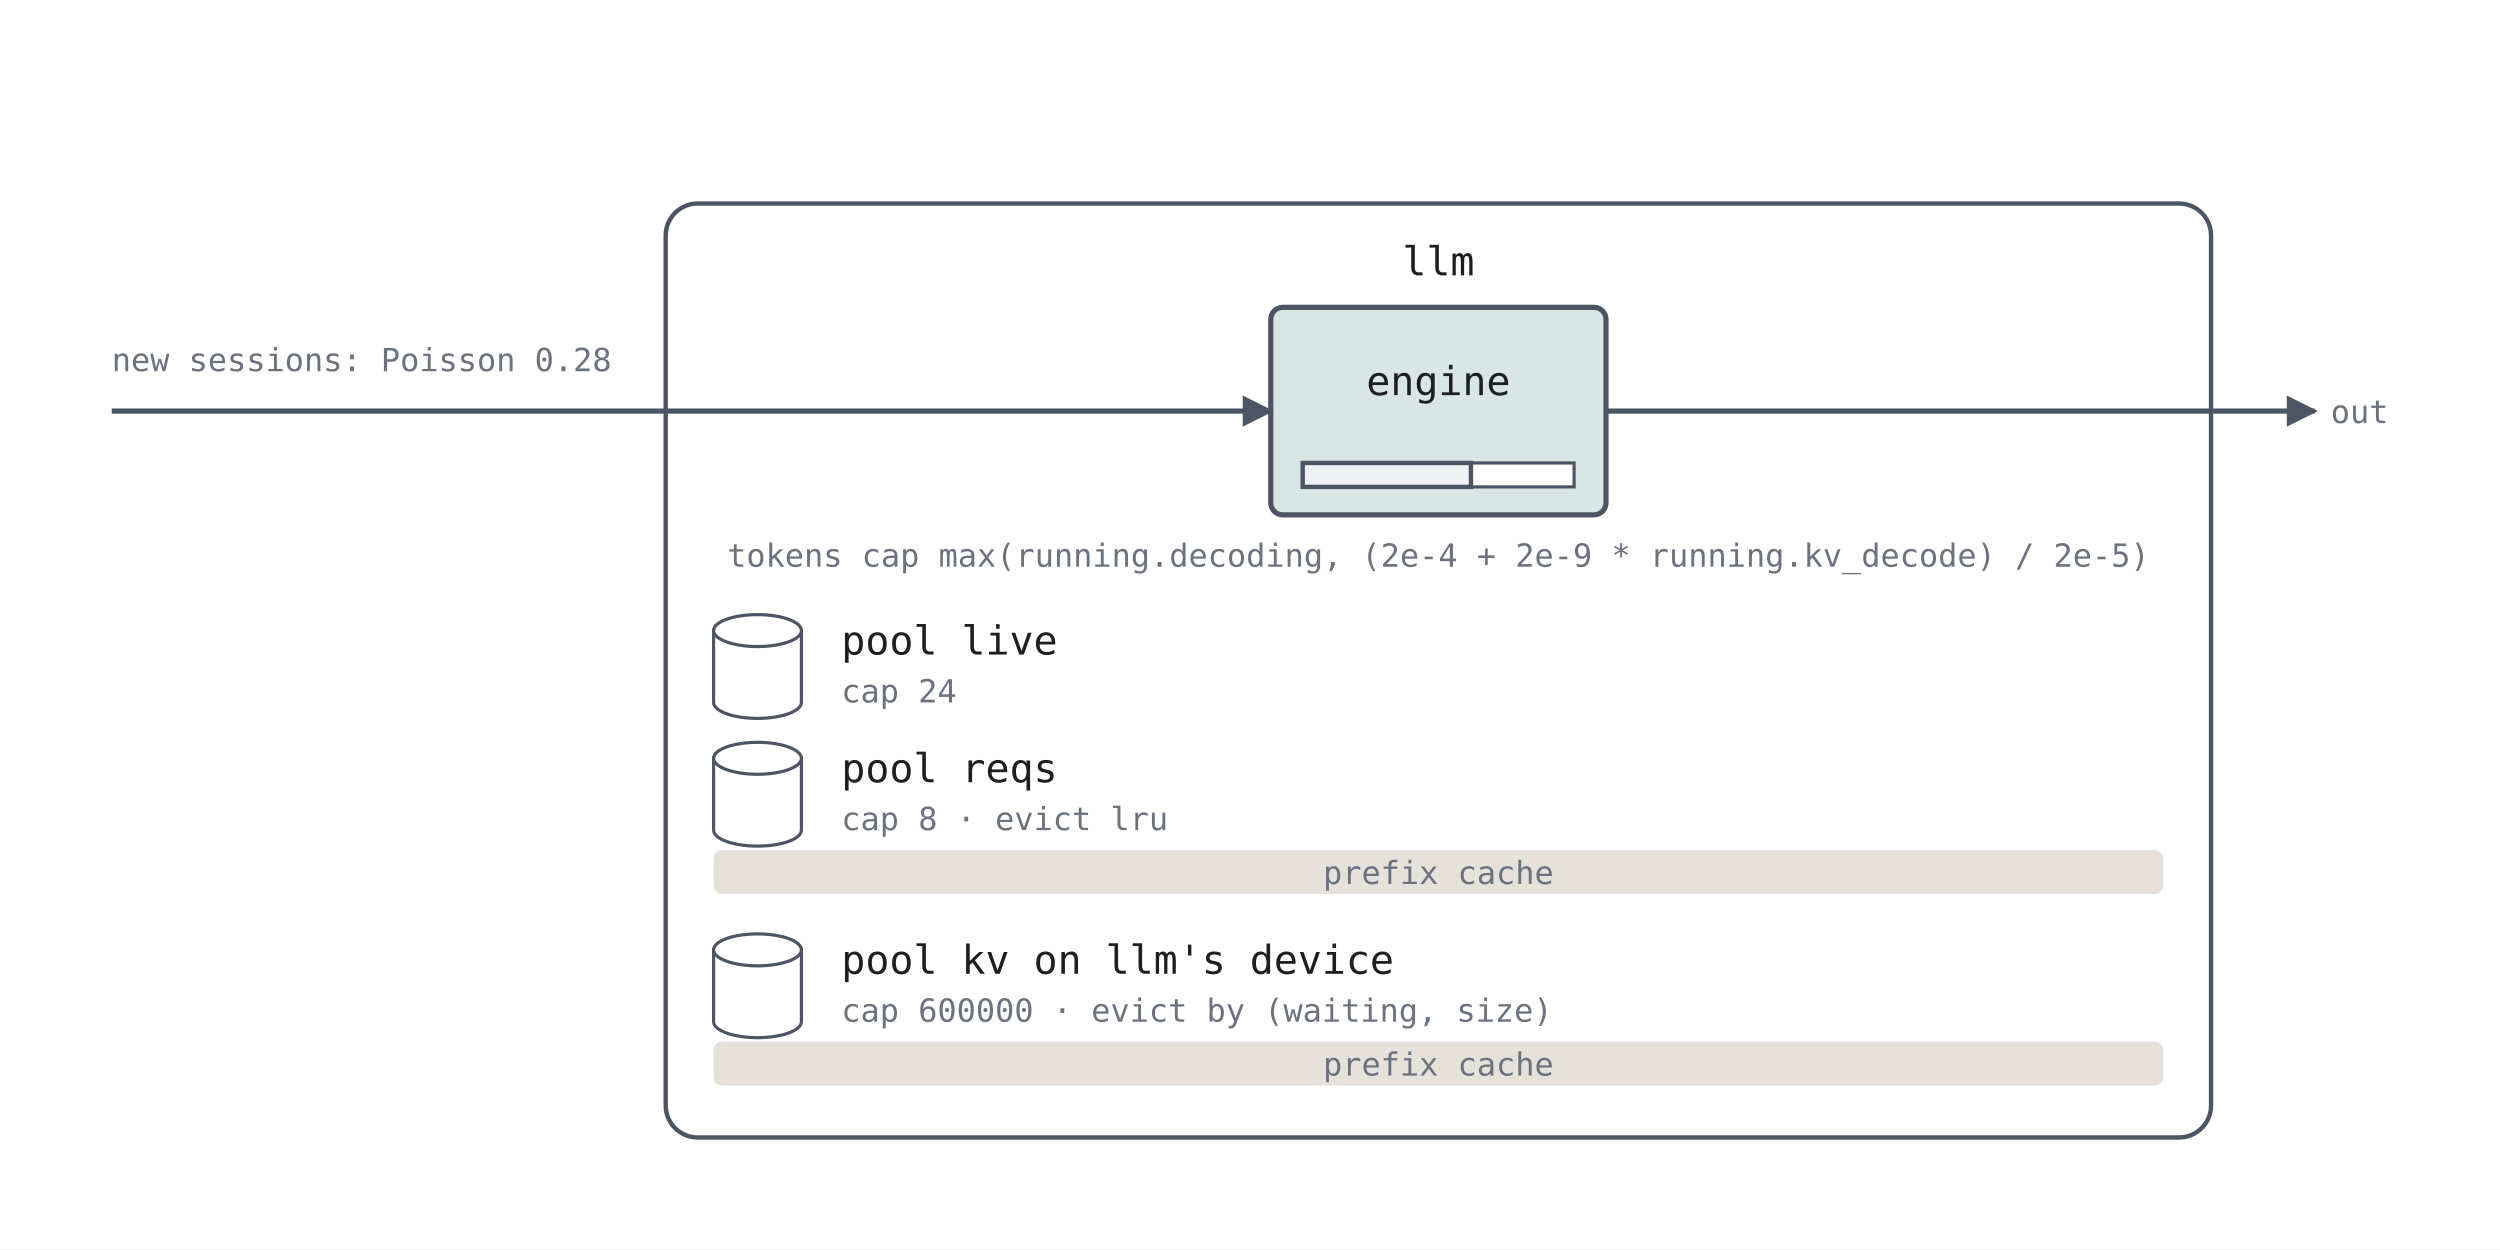
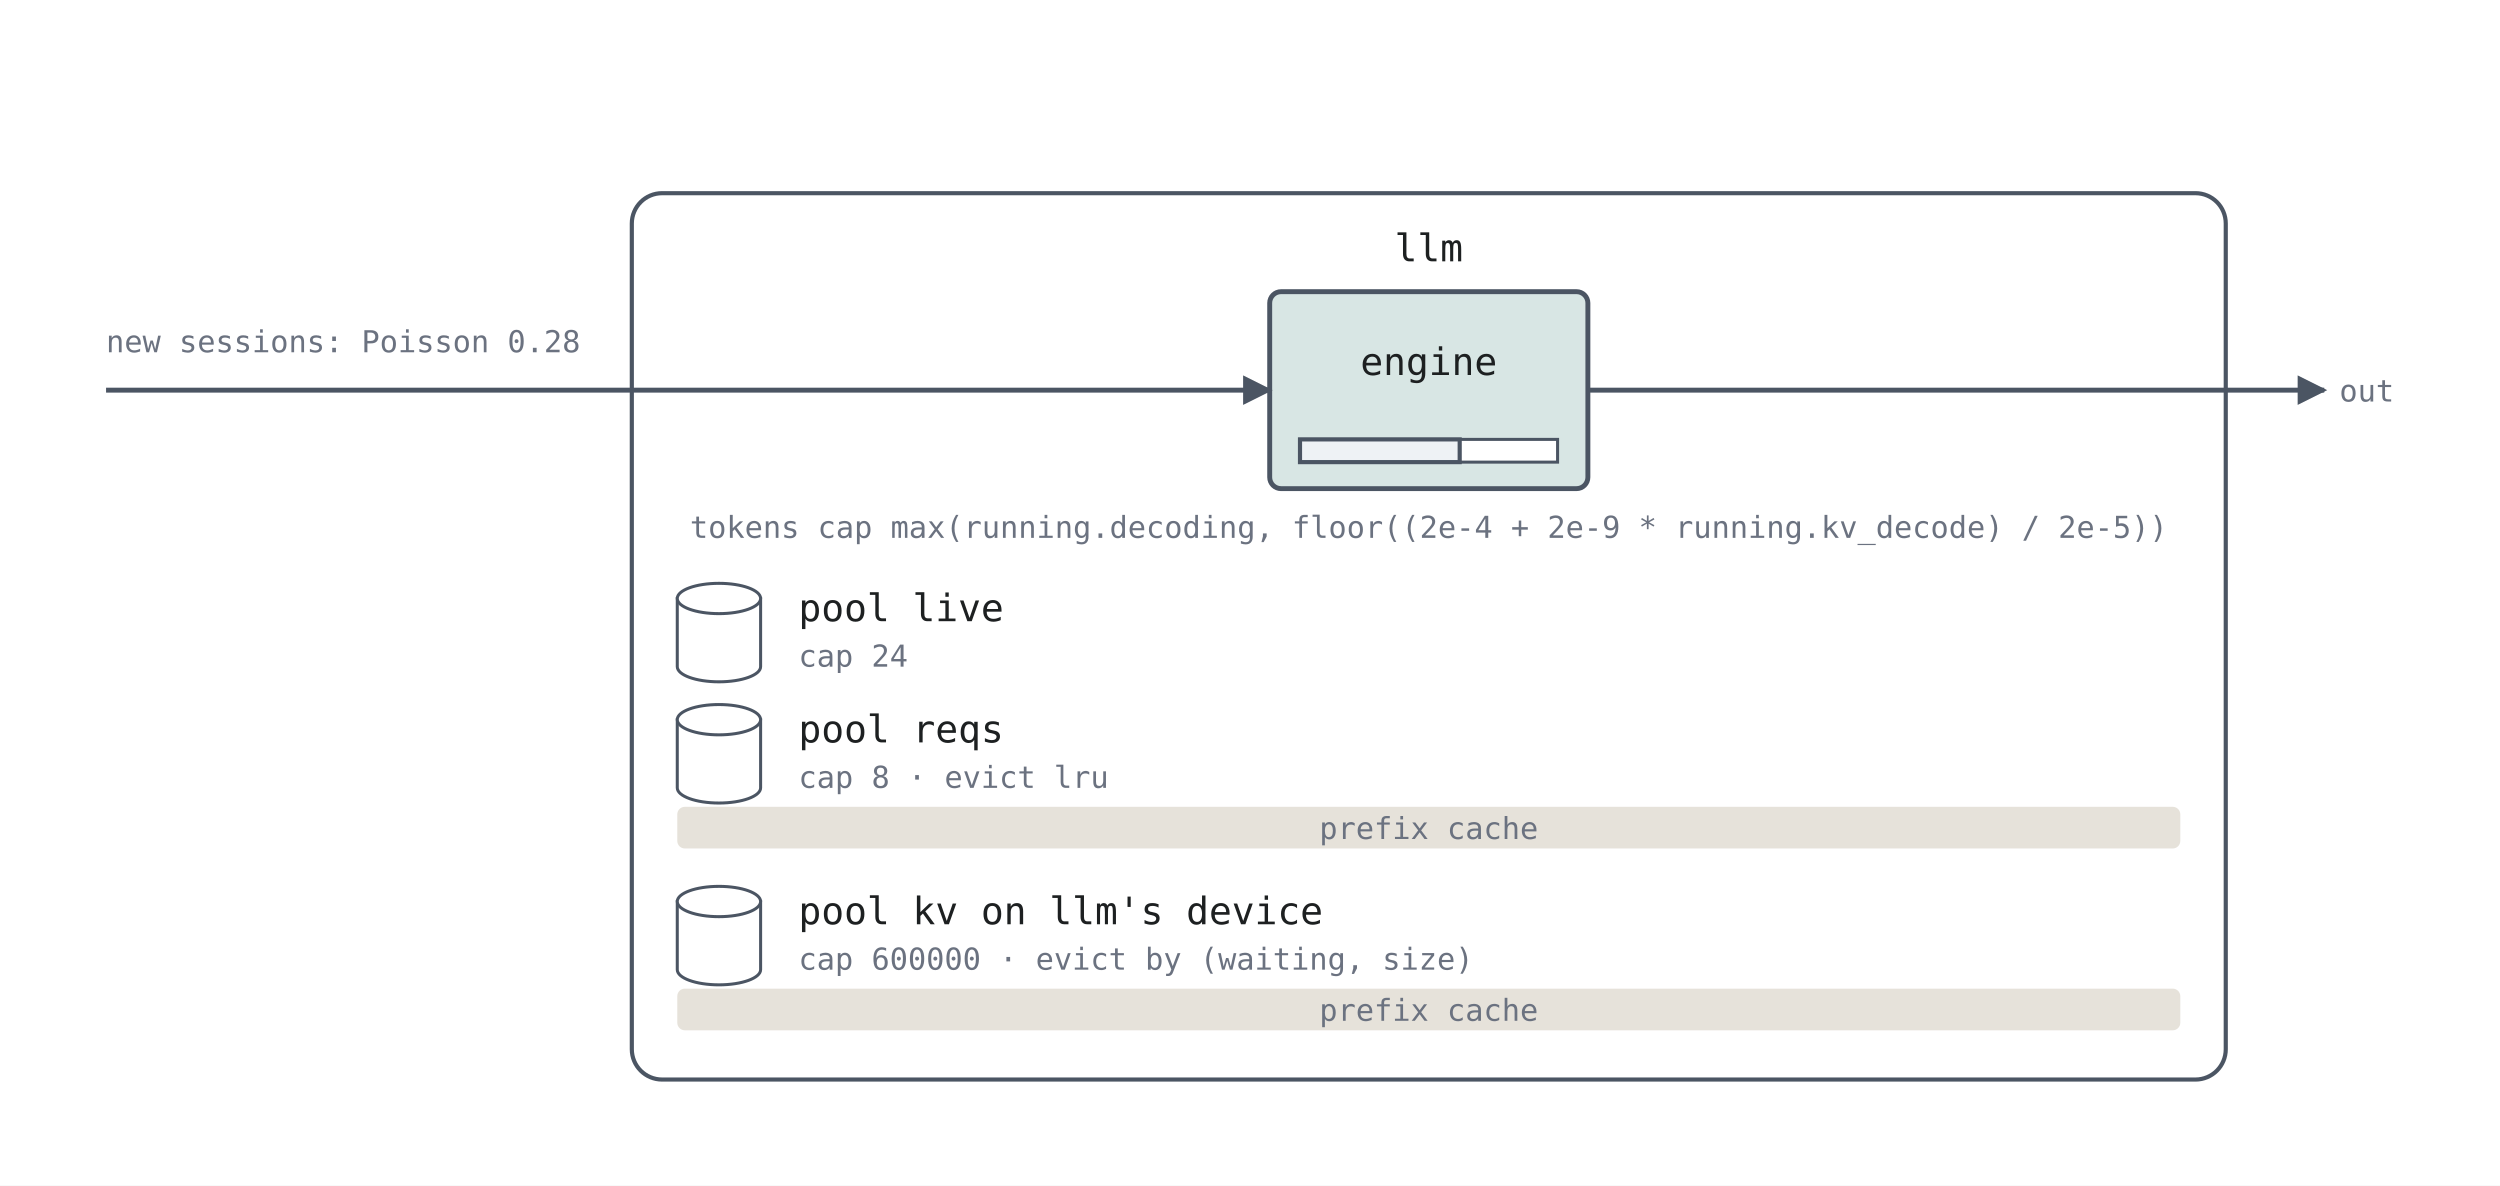
- <svg xmlns="http://www.w3.org/2000/svg" width="626.4" height="313" viewBox="0 0 626.4 313" role="img">
+ <svg xmlns="http://www.w3.org/2000/svg" width="660" height="313" viewBox="0 0 660 313" role="img">
  <style>
  text { font-family: ui-monospace, "SF Mono", Menlo, Consolas, monospace; }
  @media (prefers-color-scheme: dark) {
    text { fill: #e8e6e3; } text.dim { fill: #9aa4b2; }
    .bg { fill:#14171a }
    .solid { fill:#232a31;stroke:#b6bfcc }
    .cached { fill:#33302a }
    .instance { fill:#1a1f24;stroke:#b6bfcc }
    .frame { stroke:#b6bfcc }
    .enclosure { stroke:#9aa4b2 }
    .station { fill:#26403d;stroke:#b6bfcc }
    .cell { fill:#14171a;stroke:#b6bfcc }
    .rail { stroke:#b6bfcc }
    .flow { stroke:#b6bfcc }
    .back { stroke:#b6bfcc }
    .poster { fill:#b6bfcc }
    .relation { stroke:#9aa4b2 }
  }
</style>
  <defs>
    <marker id="a" viewBox="0 0 10 10" refX="9" refY="5" markerWidth="6" markerHeight="6" orient="auto-start-reverse">
      <path d="M0 0 L10 5 L0 10 z" fill="context-stroke" />
    </marker>
  </defs>
-   <rect class="bg" fill="#ffffff" x="0" y="0" width="626.4" height="313" />
-   <rect class="frame" fill="none" stroke="#4b5563" stroke-width="1.1" x="166.8" y="51" width="387.2" height="234" rx="8" />
+   <rect class="bg" fill="#ffffff" x="0" y="0" width="660" height="313" />
+   <rect class="frame" fill="none" stroke="#4b5563" stroke-width="1.1" x="166.8" y="51" width="420.8" height="234" rx="8" />
  <g data-pool="live" data-role="drum">
    <path class="cell" fill="#ffffff" stroke="#4b5563" stroke-width=".8" d="M 178.8 158 L 178.8 176 A 11 4 0 0 0 200.8 176 L 200.8 158 Z" />
    <ellipse class="cell" fill="#ffffff" stroke="#4b5563" stroke-width=".8" cx="189.8" cy="158" rx="11" ry="4" />
  </g>
  <text x="210.8" y="164" text-anchor="start" font-size="10" fill="#1d2021">pool live</text>
  <text x="210.8" y="176" text-anchor="start" font-size="8" fill="#6b7280" class="dim">cap 24</text>
  <g data-pool="reqs" data-role="drum">
    <path class="cell" fill="#ffffff" stroke="#4b5563" stroke-width=".8" d="M 178.8 190 L 178.8 208 A 11 4 0 0 0 200.8 208 L 200.8 190 Z" />
    <ellipse class="cell" fill="#ffffff" stroke="#4b5563" stroke-width=".8" cx="189.8" cy="190" rx="11" ry="4" />
  </g>
  <text x="210.8" y="196" text-anchor="start" font-size="10" fill="#1d2021">pool reqs</text>
  <text x="210.8" y="208" text-anchor="start" font-size="8" fill="#6b7280" class="dim">cap 8 · evict lru</text>
-   <rect class="cached" fill="#e6e2da" stroke="none" x="178.8" y="213" width="363.2" height="11" rx="2" />
-   <text x="360.4" y="221.5" text-anchor="middle" font-size="8" fill="#6b7280" class="dim">prefix cache</text>
+   <rect class="cached" fill="#e6e2da" stroke="none" x="178.8" y="213" width="396.8" height="11" rx="2" />
+   <text x="377.2" y="221.5" text-anchor="middle" font-size="8" fill="#6b7280" class="dim">prefix cache</text>
  <g data-pool="kv" data-role="drum">
    <path class="cell" fill="#ffffff" stroke="#4b5563" stroke-width=".8" d="M 178.8 238 L 178.8 256 A 11 4 0 0 0 200.8 256 L 200.8 238 Z" />
    <ellipse class="cell" fill="#ffffff" stroke="#4b5563" stroke-width=".8" cx="189.8" cy="238" rx="11" ry="4" />
  </g>
  <text x="210.8" y="244" text-anchor="start" font-size="10" fill="#1d2021">pool kv on llm's device</text>
  <text x="210.8" y="256" text-anchor="start" font-size="8" fill="#6b7280" class="dim">cap 600000 · evict by (waiting, size)</text>
-   <rect class="cached" fill="#e6e2da" stroke="none" x="178.8" y="261" width="363.2" height="11" rx="2" />
-   <text x="360.4" y="269.5" text-anchor="middle" font-size="8" fill="#6b7280" class="dim">prefix cache</text>
+   <rect class="cached" fill="#e6e2da" stroke="none" x="178.8" y="261" width="396.8" height="11" rx="2" />
+   <text x="377.2" y="269.5" text-anchor="middle" font-size="8" fill="#6b7280" class="dim">prefix cache</text>
  <g data-node="llm" data-stage="llm">
-     <rect class="station" fill="#d8e6e4" stroke="#4b5563" stroke-width="1.3" x="318.4" y="77" width="84" height="52" rx="3" />
-     <rect class="cell" fill="#ffffff" stroke="#4b5563" stroke-width=".8" x="326.4" y="116" width="68" height="6" />
-     <rect class="solid" fill="#eef2f5" stroke="#4b5563" stroke-width="1.1" data-role="budget" x="326.4" y="116" width="42.16" height="6" />
-     <text x="360.4" y="99" text-anchor="middle" font-size="10" fill="#1d2021">engine</text>
+     <rect class="station" fill="#d8e6e4" stroke="#4b5563" stroke-width="1.3" x="335.2" y="77" width="84" height="52" rx="3" />
+     <rect class="cell" fill="#ffffff" stroke="#4b5563" stroke-width=".8" x="343.2" y="116" width="68" height="6" />
+     <rect class="solid" fill="#eef2f5" stroke="#4b5563" stroke-width="1.1" data-role="budget" x="343.2" y="116" width="42.16" height="6" />
+     <text x="377.2" y="99" text-anchor="middle" font-size="10" fill="#1d2021">engine</text>
  </g>
-   <text x="360.4" y="69" text-anchor="middle" font-size="10" fill="#1d2021">llm</text>
-   <text x="360.4" y="142" text-anchor="middle" font-size="8" fill="#6b7280" class="dim">tokens cap max(running.decoding, (2e-4 + 2e-9 * running.kv_decode) / 2e-5)</text>
-   <path class="flow" fill="none" stroke="#4b5563" stroke-width="1.3" data-role="arrival" data-to="llm" d="M28 103 L318.4 103" marker-end="url(#a)" />
+   <text x="377.2" y="69" text-anchor="middle" font-size="10" fill="#1d2021">llm</text>
+   <text x="377.2" y="142" text-anchor="middle" font-size="8" fill="#6b7280" class="dim">tokens cap max(running.decoding, floor((2e-4 + 2e-9 * running.kv_decode) / 2e-5))</text>
+   <path class="flow" fill="none" stroke="#4b5563" stroke-width="1.3" data-role="arrival" data-to="llm" d="M28 103 L335.2 103" marker-end="url(#a)" />
  <text x="28" y="93" text-anchor="start" font-size="8" fill="#6b7280" class="dim">new sessions: Poisson 0.28</text>
-   <path class="flow" fill="none" stroke="#4b5563" stroke-width="1.3" data-role="exit" data-from="llm" d="M402.4 103 L580 103" marker-end="url(#a)" />
-   <text x="584" y="106" text-anchor="start" font-size="8" fill="#6b7280" class="dim">out</text>
+   <path class="flow" fill="none" stroke="#4b5563" stroke-width="1.3" data-role="exit" data-from="llm" d="M419.2 103 L613.6 103" marker-end="url(#a)" />
+   <text x="617.6" y="106" text-anchor="start" font-size="8" fill="#6b7280" class="dim">out</text>
</svg>
